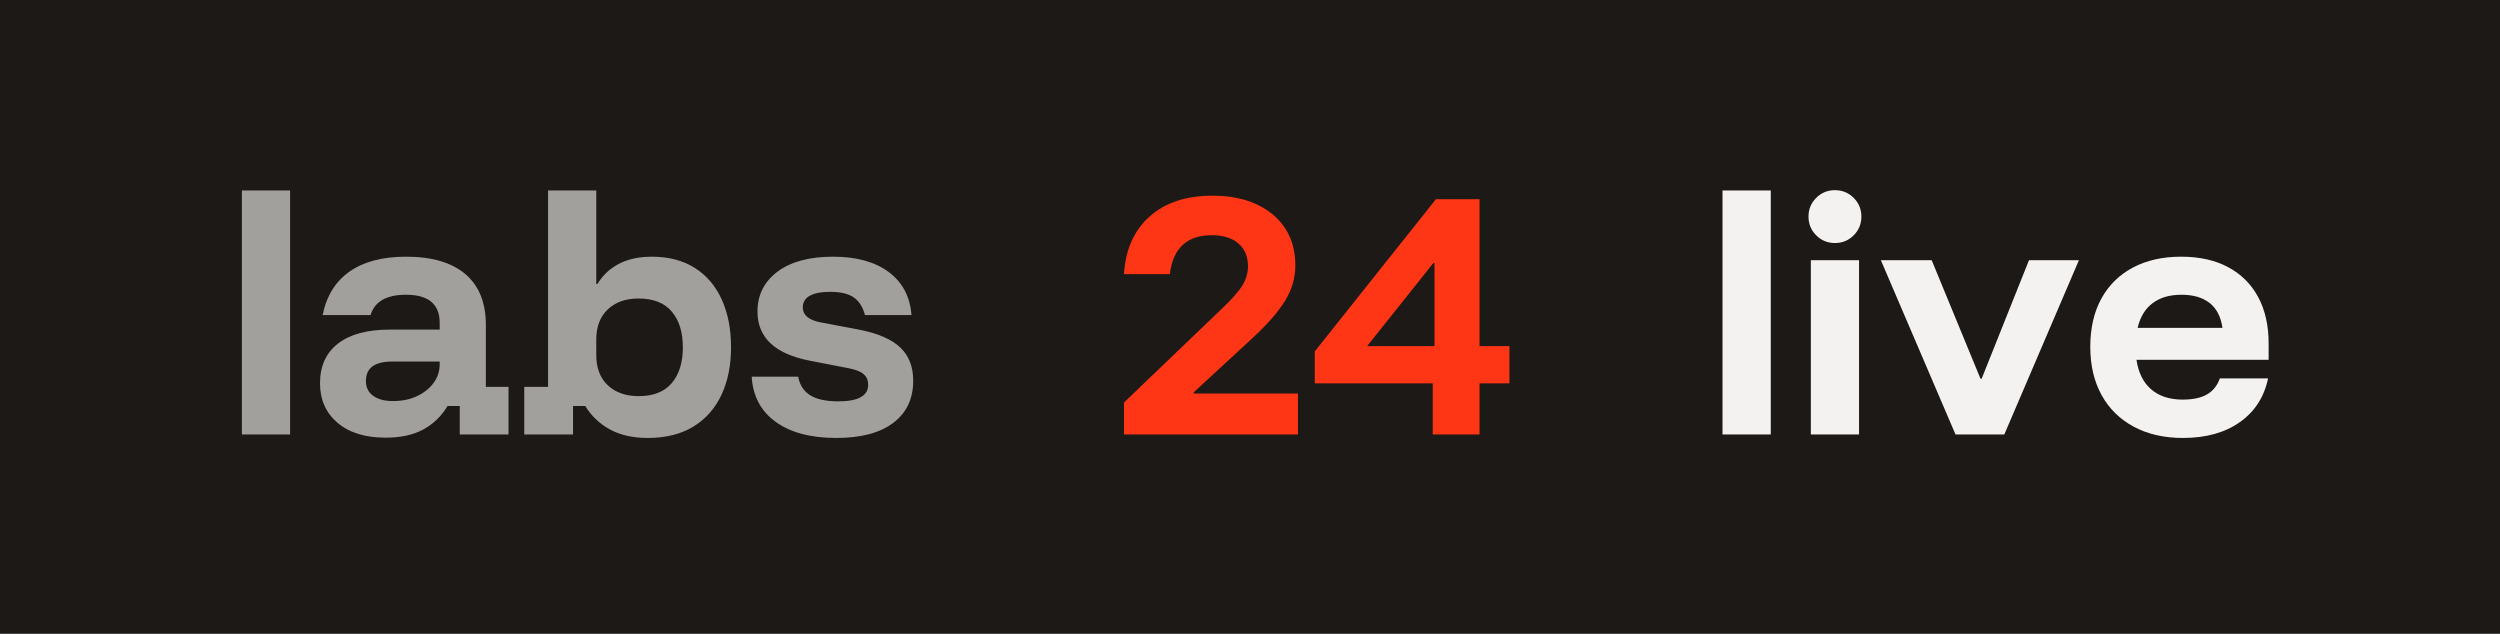
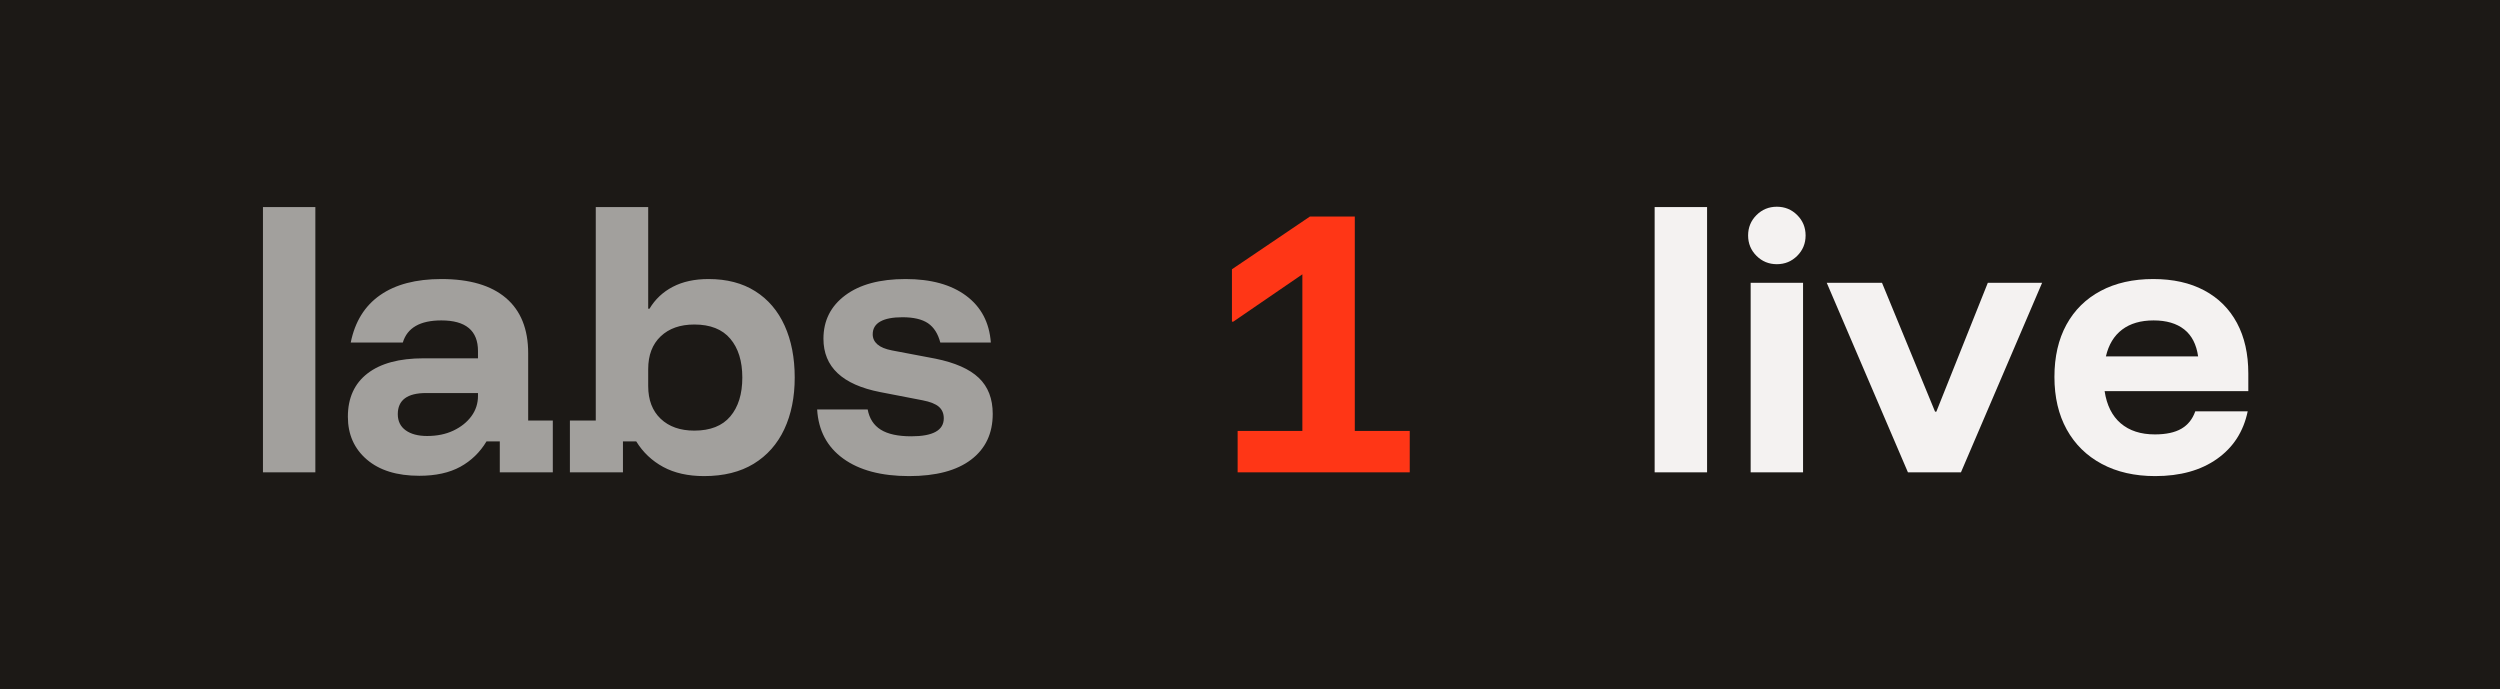
- <svg xmlns="http://www.w3.org/2000/svg" width="78.89" height="20" viewBox="0 0 78.89 20" fill="none">
-   <rect width="78.89" height="20" fill="#1C1916" />
+ <svg xmlns="http://www.w3.org/2000/svg" width="72.57" height="20" viewBox="0 0 72.57 20" fill="none">
+   <rect width="72.57" height="20" fill="#1C1916" />
  <path d="M7.633 13.71V6.01H9.154V13.71Z M12.17 13.811Q11.198 13.811 10.648 13.339Q10.098 12.867 10.098 12.097Q10.098 11.281 10.667 10.841Q11.235 10.401 12.298 10.401H13.875V10.19Q13.875 9.301 12.812 9.301Q11.886 9.301 11.693 9.943H10.181Q10.364 9.035 11.033 8.568Q11.703 8.1 12.812 8.1Q14.04 8.1 14.686 8.65Q15.332 9.2 15.332 10.254V12.207H16.047V13.71H14.508V12.812H14.123Q13.838 13.288 13.362 13.55Q12.885 13.811 12.17 13.811ZM12.399 12.656Q12.83 12.656 13.16 12.5Q13.49 12.344 13.683 12.083Q13.875 11.822 13.875 11.492V11.409H12.372Q11.547 11.409 11.547 12.023Q11.547 12.326 11.776 12.491Q12.005 12.656 12.399 12.656Z M20.438 13.82Q19.742 13.82 19.251 13.554Q18.761 13.288 18.468 12.812H18.083V13.71H16.543V12.207H17.294V6.01H18.816V8.962H18.853Q19.1 8.549 19.531 8.325Q19.962 8.1 20.567 8.1Q21.364 8.1 21.923 8.453Q22.483 8.806 22.776 9.452Q23.069 10.098 23.069 10.96Q23.069 11.812 22.767 12.459Q22.464 13.105 21.878 13.463Q21.291 13.82 20.438 13.82ZM20.154 12.5Q20.851 12.5 21.199 12.088Q21.548 11.675 21.548 10.96Q21.548 10.245 21.199 9.833Q20.851 9.42 20.154 9.42Q19.54 9.42 19.178 9.764Q18.816 10.108 18.816 10.713V11.208Q18.816 11.812 19.178 12.156Q19.54 12.5 20.154 12.5Z M26.388 13.82Q25.178 13.82 24.476 13.311Q23.775 12.803 23.72 11.886H25.187Q25.26 12.28 25.567 12.473Q25.874 12.665 26.452 12.665Q27.396 12.665 27.396 12.143Q27.396 11.932 27.254 11.808Q27.112 11.684 26.782 11.62L25.553 11.382Q23.903 11.061 23.903 9.833Q23.903 9.044 24.536 8.572Q25.168 8.1 26.287 8.1Q27.396 8.1 28.047 8.586Q28.698 9.072 28.762 9.943H27.295Q27.194 9.558 26.938 9.383Q26.681 9.209 26.195 9.209Q25.773 9.209 25.553 9.333Q25.333 9.457 25.333 9.704Q25.333 9.878 25.471 9.998Q25.608 10.117 25.893 10.172L27.148 10.41Q28.01 10.584 28.413 10.969Q28.817 11.354 28.817 12.014Q28.817 12.867 28.189 13.343Q27.561 13.82 26.388 13.82Z" fill="#F4F2F1" opacity="0.62" />
-   <path d="M35.468 13.71V12.702L38.52 9.777Q39.033 9.292 39.208 9.003Q39.382 8.714 39.382 8.402Q39.382 7.944 39.079 7.683Q38.777 7.422 38.245 7.422Q37.063 7.422 36.916 8.65H35.468Q35.541 7.486 36.279 6.83Q37.017 6.175 38.263 6.175Q39.061 6.175 39.648 6.445Q40.234 6.716 40.555 7.206Q40.876 7.697 40.876 8.375Q40.876 8.953 40.564 9.47Q40.253 9.988 39.565 10.63L37.668 12.381L37.677 12.418H40.958V13.71Z M45.212 13.71V12.097H41.49V11.088L45.313 6.285H46.688V10.923H47.632V12.097H46.688V13.71ZM43.14 10.923H45.267V8.302H45.23Z" fill="#FF3616" />
-   <path d="M54.356 13.71V6.01H55.878V13.71Z M57.143 13.71V8.21H58.664V13.71ZM57.903 7.669Q57.555 7.669 57.312 7.426Q57.069 7.183 57.069 6.835Q57.069 6.487 57.312 6.244Q57.555 6.001 57.903 6.001Q58.252 6.001 58.495 6.244Q58.738 6.487 58.738 6.835Q58.738 7.183 58.495 7.426Q58.252 7.669 57.903 7.669Z M61.708 13.71 59.352 8.21H60.956L62.496 11.95H62.533L64.027 8.21H65.603L63.248 13.71Z M68.885 13.82Q67.996 13.82 67.336 13.467Q66.676 13.114 66.318 12.468Q65.961 11.822 65.961 10.942Q65.961 10.062 66.309 9.425Q66.658 8.788 67.304 8.444Q67.95 8.1 68.83 8.1Q69.692 8.1 70.31 8.43Q70.929 8.76 71.259 9.374Q71.589 9.988 71.589 10.841V11.354H67.418Q67.51 11.968 67.886 12.289Q68.262 12.61 68.876 12.61Q69.362 12.61 69.646 12.445Q69.93 12.28 70.049 11.941H71.571Q71.388 12.821 70.682 13.32Q69.976 13.82 68.885 13.82ZM67.455 10.346H70.132Q70.058 9.823 69.728 9.562Q69.398 9.301 68.839 9.301Q68.28 9.301 67.927 9.567Q67.574 9.833 67.455 10.346Z" fill="#F4F2F1" />
+   <path d="M35.926 13.71V12.509H37.805V7.963L35.798 9.338H35.761V7.816L38.025 6.285H39.327V12.509H40.922V13.71Z" fill="#FF3616" />
+   <path d="M48.031 13.71V6.01H49.553V13.71Z M50.818 13.71V8.21H52.339V13.71ZM51.578 7.669Q51.23 7.669 50.987 7.426Q50.744 7.183 50.744 6.835Q50.744 6.487 50.987 6.244Q51.23 6.001 51.578 6.001Q51.927 6.001 52.17 6.244Q52.413 6.487 52.413 6.835Q52.413 7.183 52.17 7.426Q51.927 7.669 51.578 7.669Z M55.383 13.71 53.027 8.21H54.631L56.171 11.95H56.208L57.702 8.21H59.278L56.923 13.71Z M62.56 13.82Q61.671 13.82 61.011 13.467Q60.351 13.114 59.993 12.468Q59.636 11.822 59.636 10.942Q59.636 10.062 59.984 9.425Q60.333 8.788 60.979 8.444Q61.625 8.1 62.505 8.1Q63.367 8.1 63.985 8.43Q64.604 8.76 64.934 9.374Q65.264 9.988 65.264 10.841V11.354H61.093Q61.185 11.968 61.561 12.289Q61.937 12.61 62.551 12.61Q63.037 12.61 63.321 12.445Q63.605 12.28 63.724 11.941H65.246Q65.063 12.821 64.357 13.32Q63.651 13.82 62.56 13.82ZM61.13 10.346H63.807Q63.733 9.823 63.403 9.562Q63.073 9.301 62.514 9.301Q61.955 9.301 61.602 9.567Q61.249 9.833 61.13 10.346Z" fill="#F4F2F1" />
</svg>
